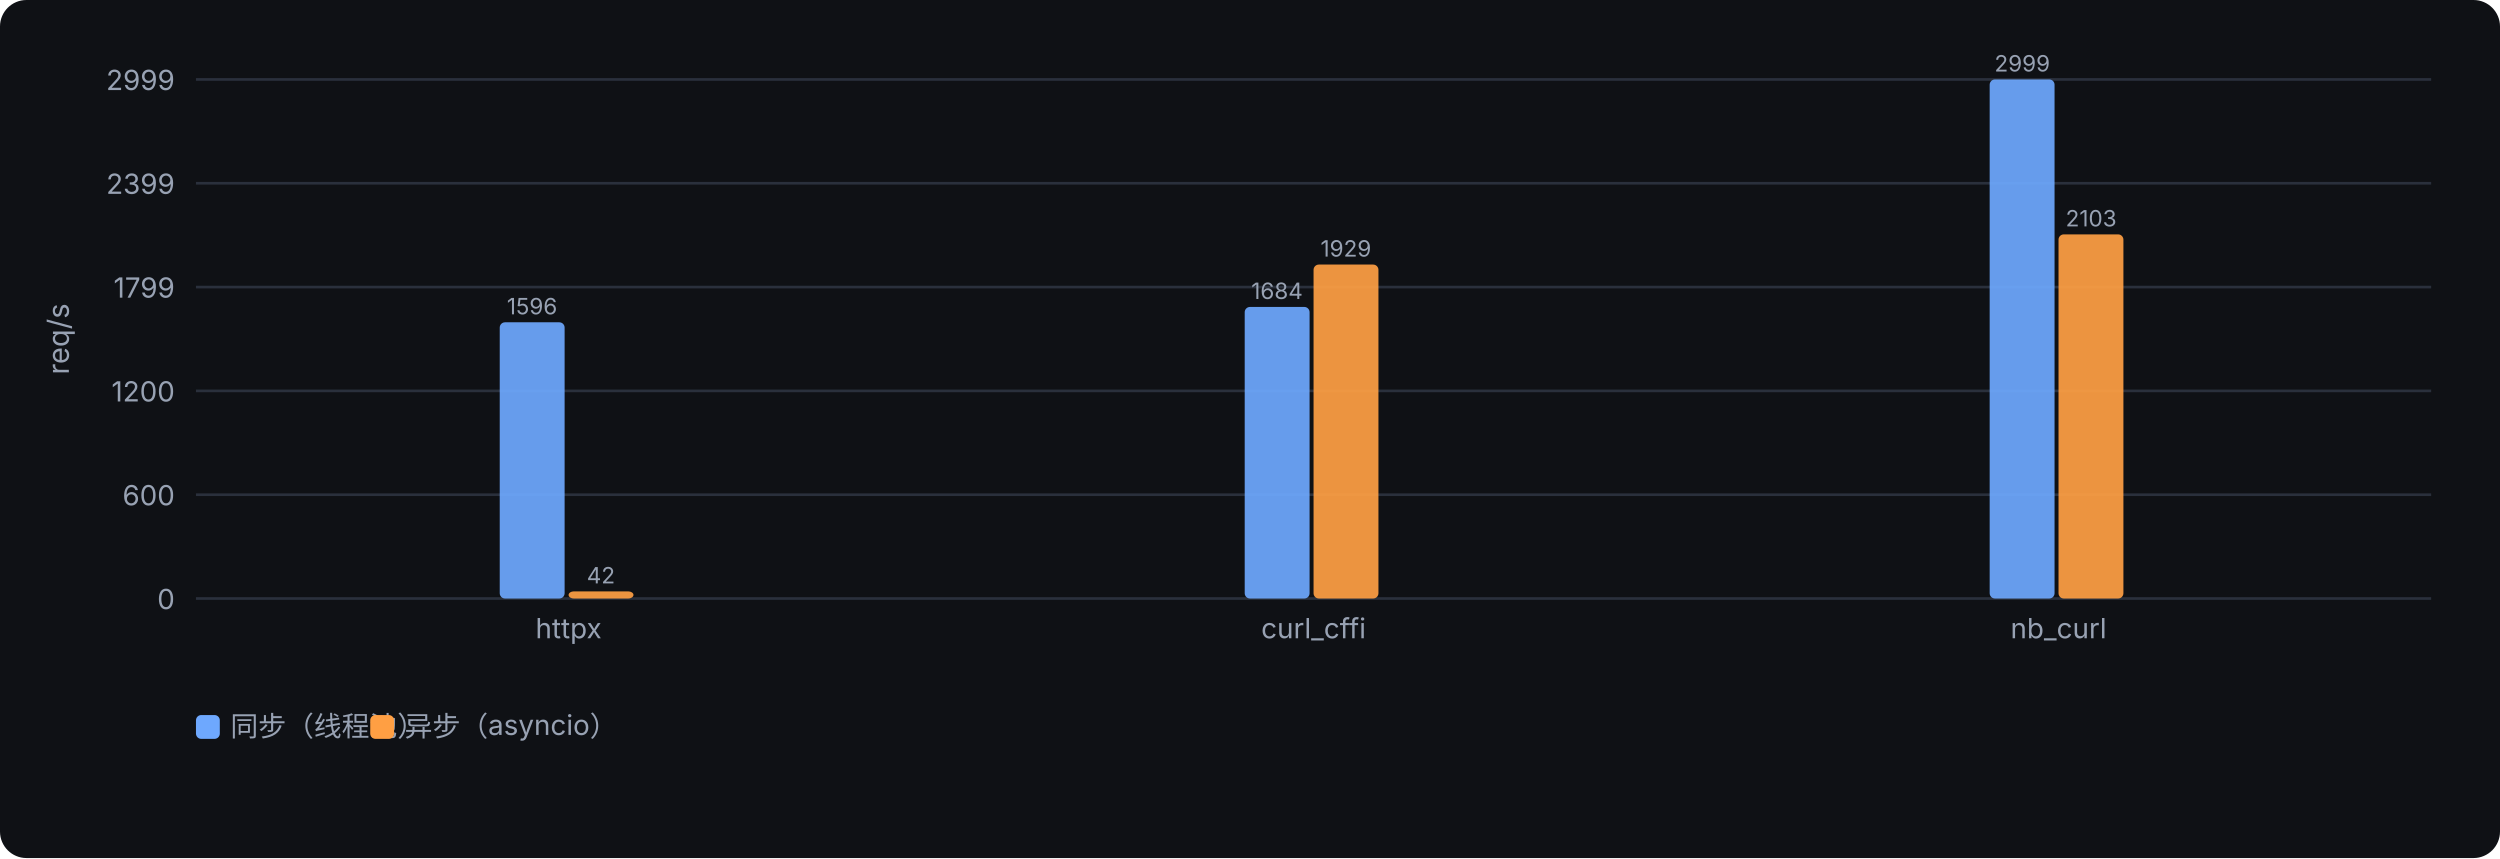
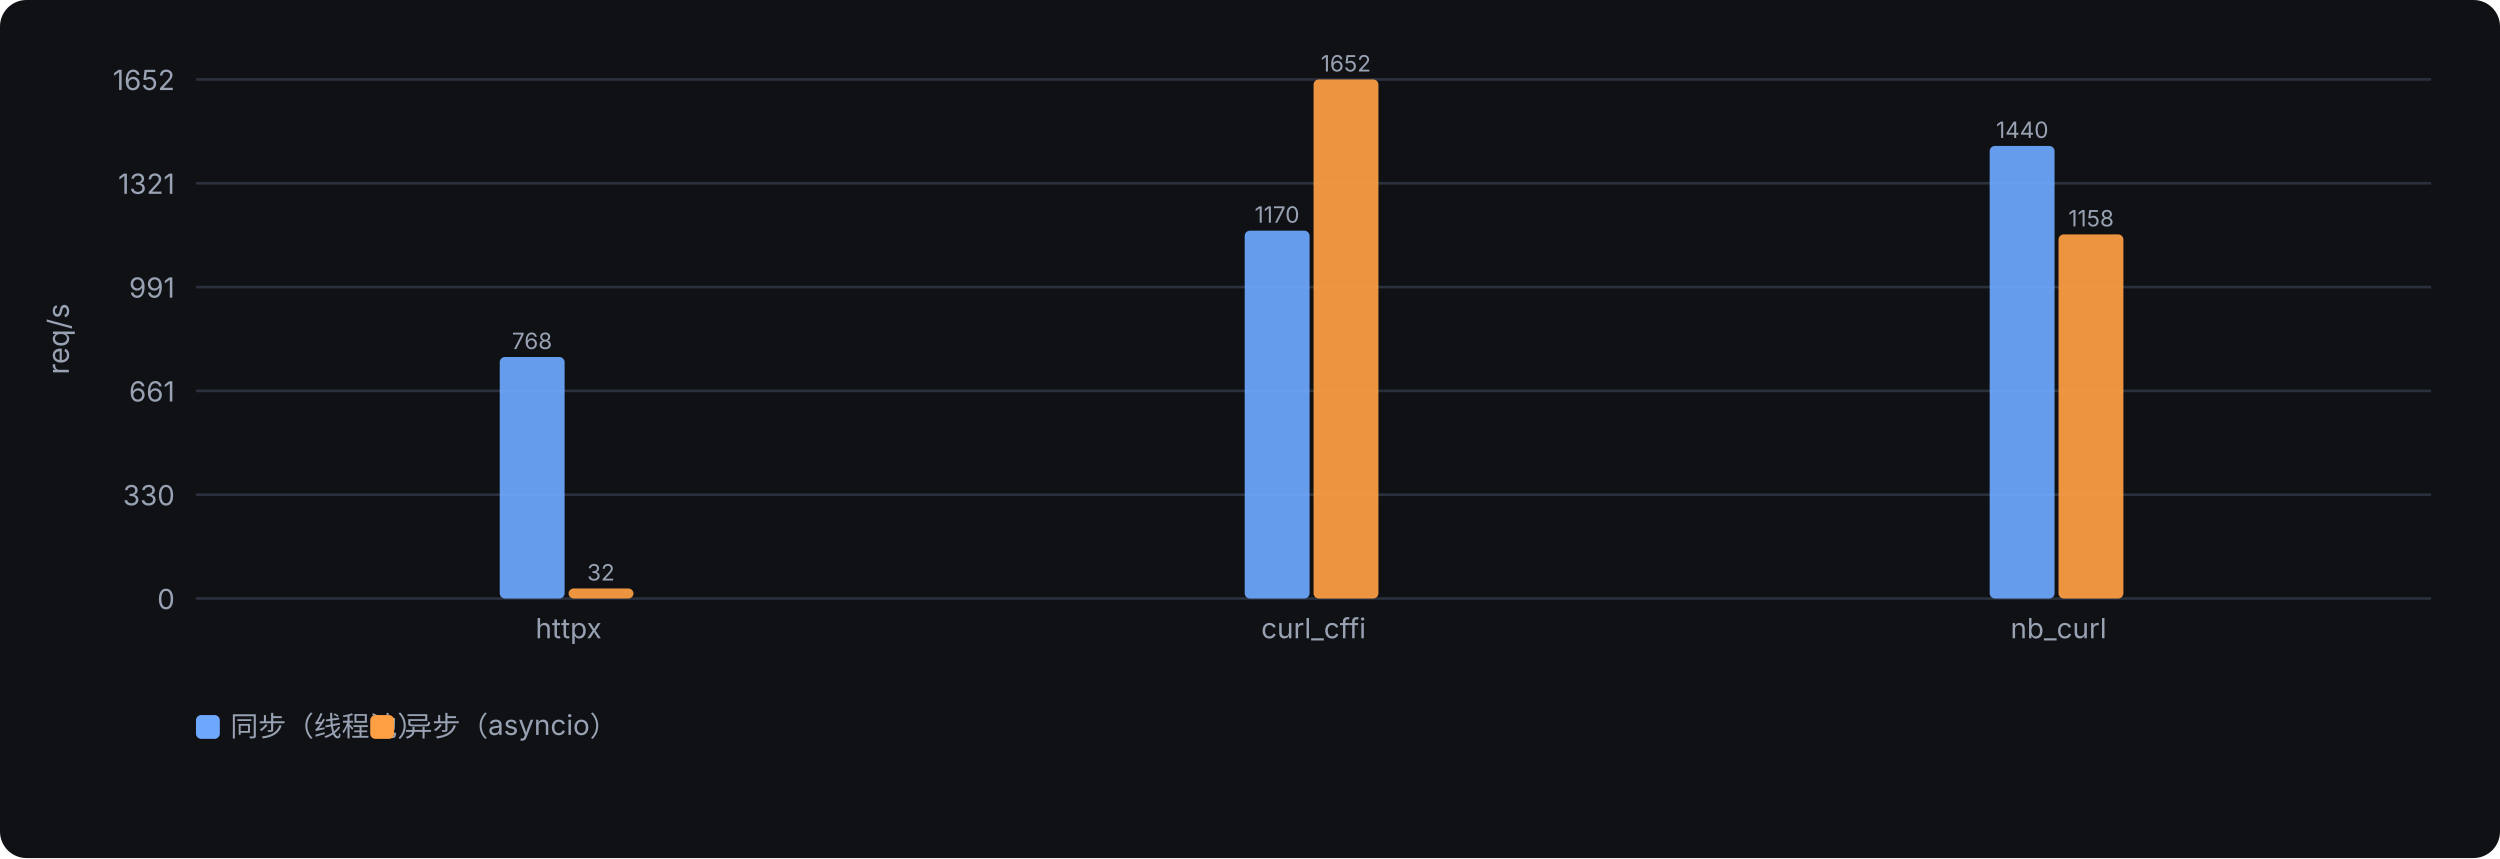
<svg xmlns="http://www.w3.org/2000/svg" viewBox="-12 -12 944 324" width="944" height="324" role="img" font-family="-apple-system, BlinkMacSystemFont, 'Segoe UI', 'PingFang SC', 'Microsoft YaHei', sans-serif">
  <rect x="-12" y="-12" width="944" height="324" fill="#0f1115" rx="10" />
  <line x1="62" y1="18.0" x2="906" y2="18.0" stroke="#2a303c" stroke-width="1" />
-   <text x="54" y="22.0" fill="#98a2b3" font-size="10.5" text-anchor="end">2999</text>
+   <text x="54" y="22.0" fill="#98a2b3" font-size="10.5" text-anchor="end">1652</text>
  <line x1="62" y1="57.2" x2="906" y2="57.2" stroke="#2a303c" stroke-width="1" />
-   <text x="54" y="61.2" fill="#98a2b3" font-size="10.5" text-anchor="end">2399</text>
+   <text x="54" y="61.2" fill="#98a2b3" font-size="10.5" text-anchor="end">1321</text>
  <line x1="62" y1="96.4" x2="906" y2="96.4" stroke="#2a303c" stroke-width="1" />
-   <text x="54" y="100.4" fill="#98a2b3" font-size="10.5" text-anchor="end">1799</text>
+   <text x="54" y="100.4" fill="#98a2b3" font-size="10.5" text-anchor="end">991</text>
  <line x1="62" y1="135.6" x2="906" y2="135.6" stroke="#2a303c" stroke-width="1" />
-   <text x="54" y="139.6" fill="#98a2b3" font-size="10.5" text-anchor="end">1200</text>
+   <text x="54" y="139.6" fill="#98a2b3" font-size="10.5" text-anchor="end">661</text>
  <line x1="62" y1="174.8" x2="906" y2="174.8" stroke="#2a303c" stroke-width="1" />
-   <text x="54" y="178.8" fill="#98a2b3" font-size="10.5" text-anchor="end">600</text>
+   <text x="54" y="178.8" fill="#98a2b3" font-size="10.5" text-anchor="end">330</text>
  <line x1="62" y1="214.0" x2="906" y2="214.0" stroke="#2a303c" stroke-width="1" />
  <text x="54" y="218.0" fill="#98a2b3" font-size="10.5" text-anchor="end">0</text>
  <text x="14" y="116" fill="#98a2b3" font-size="11" text-anchor="middle" transform="rotate(-90 14 116)">req/s</text>
-   <rect x="176.7" y="109.7" width="24.5" height="104.3" fill="#6ea8fe" opacity="0.92" rx="2" />
-   <text x="188.9" y="106.7" fill="#98a2b3" font-size="8.5" text-anchor="middle">1596</text>
-   <rect x="202.7" y="211.3" width="24.5" height="2.7" fill="#ff9f43" opacity="0.92" rx="2" />
-   <text x="214.9" y="208.3" fill="#98a2b3" font-size="8.5" text-anchor="middle">42</text>
+   <rect x="176.7" y="122.8" width="24.5" height="91.2" fill="#6ea8fe" opacity="0.92" rx="2" />
+   <text x="188.9" y="119.8" fill="#98a2b3" font-size="8.5" text-anchor="middle">768</text>
+   <rect x="202.7" y="210.2" width="24.5" height="3.8" fill="#ff9f43" opacity="0.92" rx="2" />
+   <text x="214.9" y="207.2" fill="#98a2b3" font-size="8.5" text-anchor="middle">32</text>
  <text x="202.7" y="229" fill="#98a2b3" font-size="10.5" text-anchor="middle">httpx</text>
-   <rect x="458.0" y="103.9" width="24.5" height="110.1" fill="#6ea8fe" opacity="0.92" rx="2" />
-   <text x="470.2" y="100.9" fill="#98a2b3" font-size="8.5" text-anchor="middle">1684</text>
-   <rect x="484.0" y="87.9" width="24.5" height="126.1" fill="#ff9f43" opacity="0.92" rx="2" />
-   <text x="496.2" y="84.9" fill="#98a2b3" font-size="8.5" text-anchor="middle">1929</text>
+   <rect x="458.0" y="75.1" width="24.5" height="138.9" fill="#6ea8fe" opacity="0.92" rx="2" />
+   <text x="470.2" y="72.1" fill="#98a2b3" font-size="8.5" text-anchor="middle">1170</text>
+   <rect x="484.0" y="18.0" width="24.5" height="196.0" fill="#ff9f43" opacity="0.92" rx="2" />
+   <text x="496.2" y="15.0" fill="#98a2b3" font-size="8.5" text-anchor="middle">1652</text>
  <text x="484.0" y="229" fill="#98a2b3" font-size="10.5" text-anchor="middle">curl_cffi</text>
-   <rect x="739.3" y="18.0" width="24.5" height="196.0" fill="#6ea8fe" opacity="0.92" rx="2" />
-   <text x="751.6" y="15.0" fill="#98a2b3" font-size="8.5" text-anchor="middle">2999</text>
+   <rect x="739.3" y="43.1" width="24.5" height="170.9" fill="#6ea8fe" opacity="0.92" rx="2" />
+   <text x="751.6" y="40.1" fill="#98a2b3" font-size="8.5" text-anchor="middle">1440</text>
  <rect x="765.3" y="76.5" width="24.5" height="137.5" fill="#ff9f43" opacity="0.92" rx="2" />
-   <text x="777.6" y="73.5" fill="#98a2b3" font-size="8.5" text-anchor="middle">2103</text>
+   <text x="777.6" y="73.5" fill="#98a2b3" font-size="8.5" text-anchor="middle">1158</text>
  <text x="765.3" y="229" fill="#98a2b3" font-size="10.5" text-anchor="middle">nb_curl</text>
  <rect x="62" y="258" width="9" height="9" fill="#6ea8fe" rx="2" />
  <text x="75" y="266" fill="#98a2b3" font-size="10.5">同步（线程池）</text>
  <rect x="127.8" y="258" width="9" height="9" fill="#ff9f43" rx="2" />
  <text x="140.8" y="266" fill="#98a2b3" font-size="10.5">异步（asyncio）</text>
</svg>
